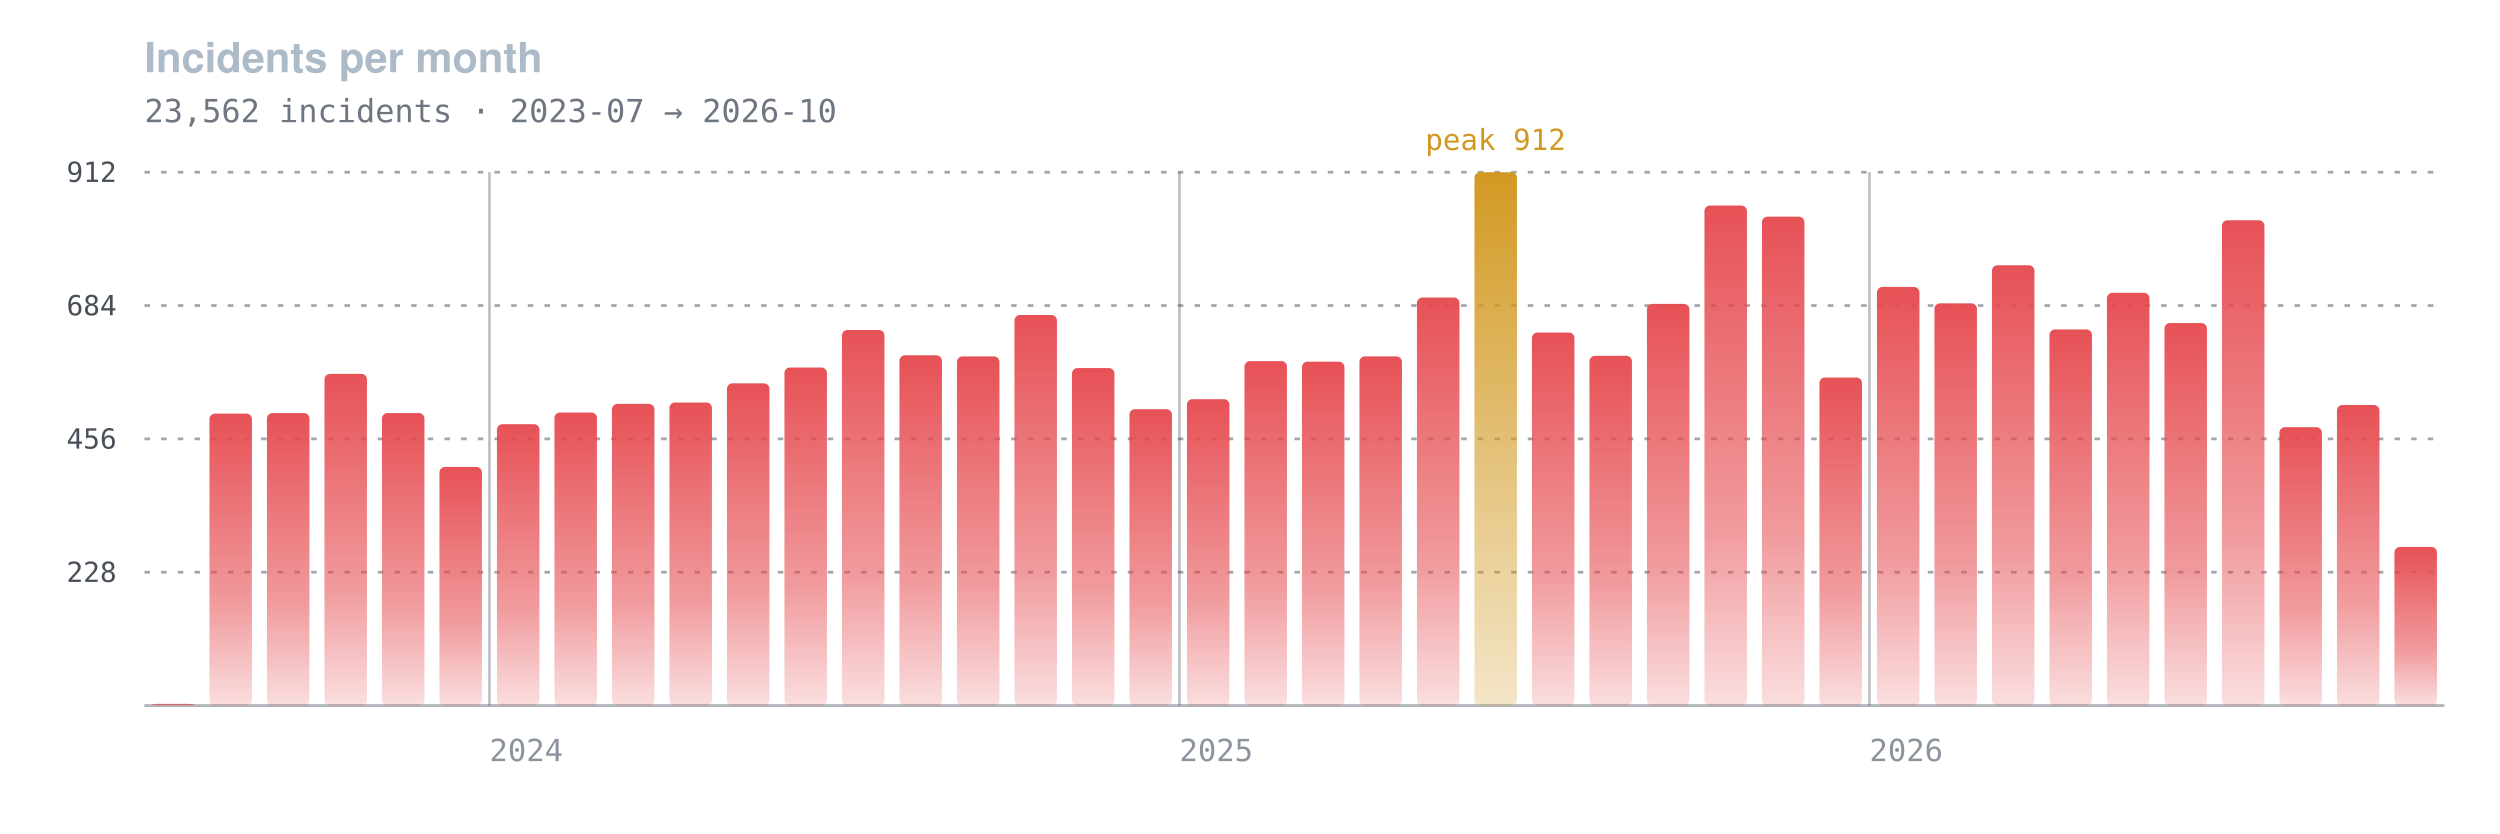
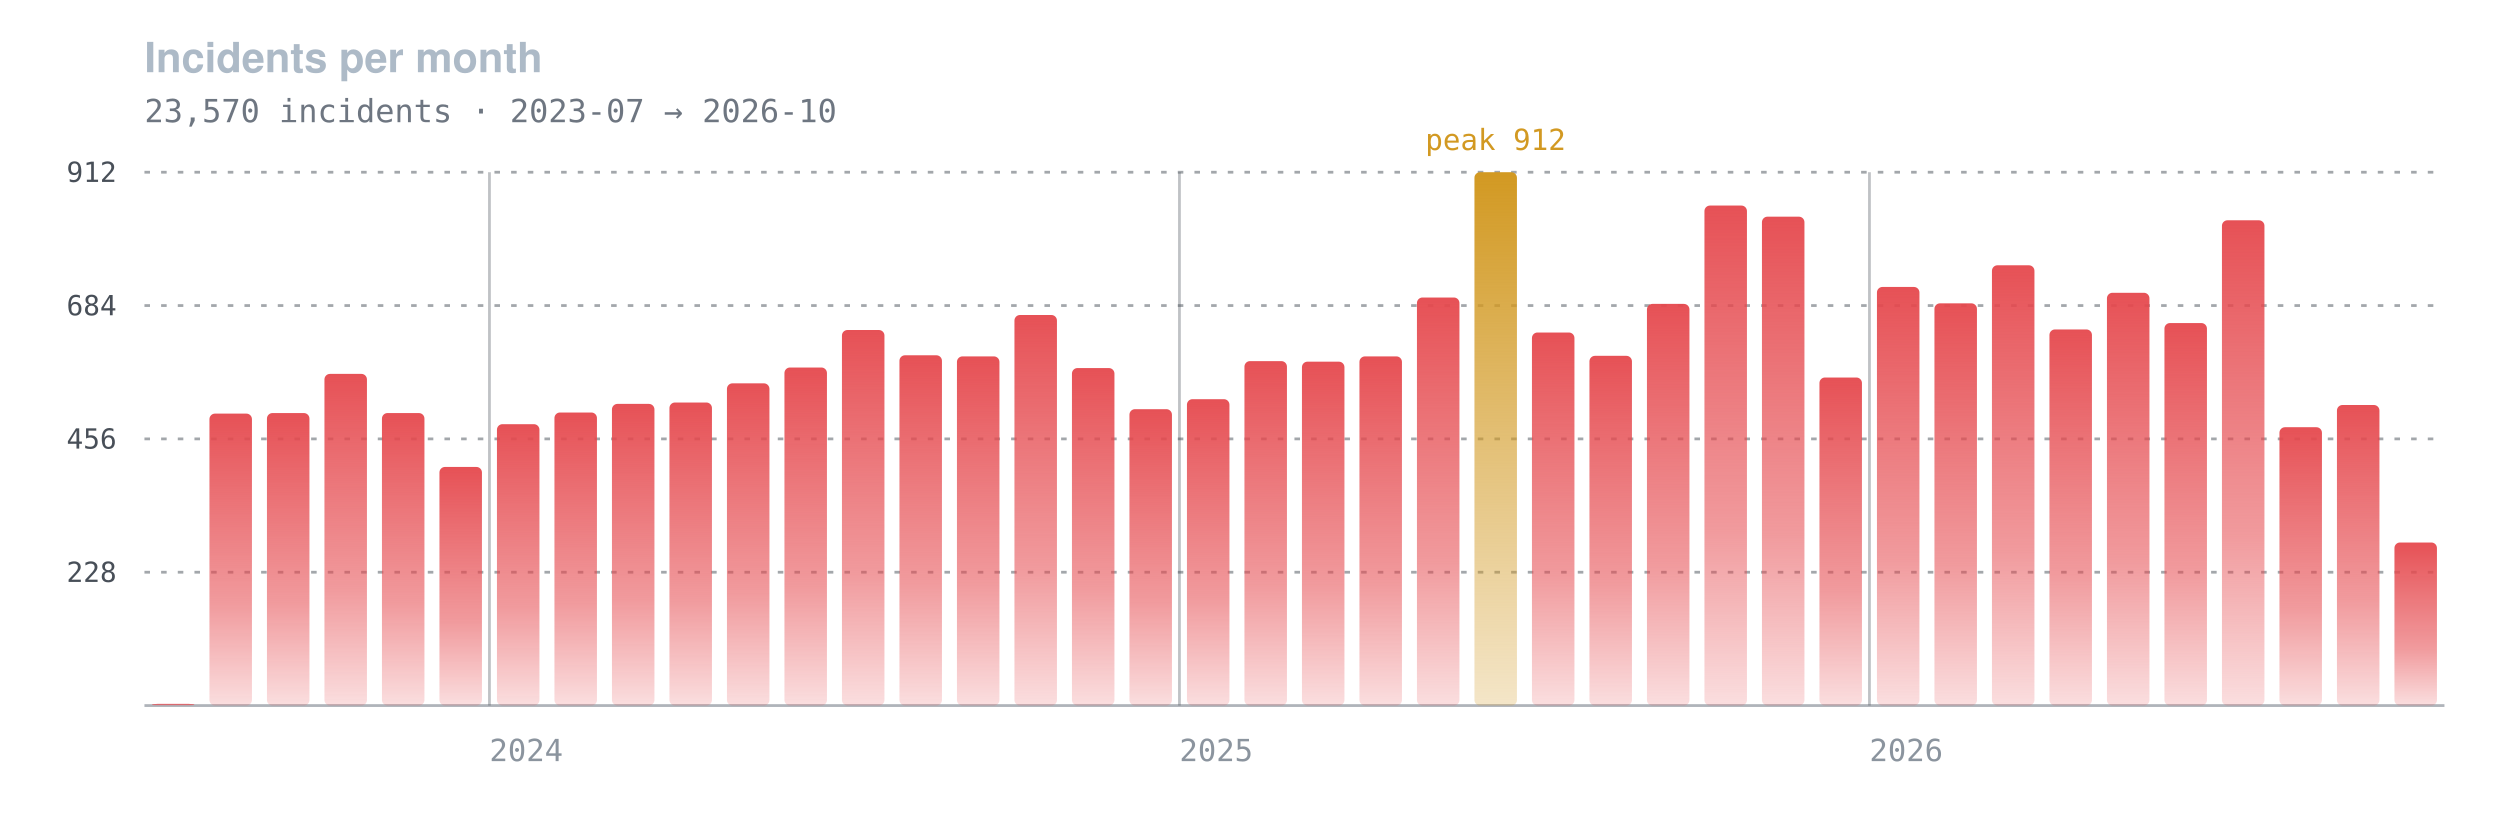
<svg xmlns="http://www.w3.org/2000/svg" viewBox="0 0 900 300" width="900" height="300" role="img">
  <defs>
    <linearGradient id="bg" x1="0" y1="0" x2="0" y2="1">
      <stop offset="0%" stop-color="#e5484d" stop-opacity="0.95" />
      <stop offset="65%" stop-color="#e5484d" stop-opacity="0.55" />
      <stop offset="100%" stop-color="#e5484d" stop-opacity="0.18" />
    </linearGradient>
    <linearGradient id="pk" x1="0" y1="0" x2="0" y2="1">
      <stop offset="0%" stop-color="#d29922" stop-opacity="1" />
      <stop offset="100%" stop-color="#d29922" stop-opacity="0.25" />
    </linearGradient>
  </defs>
  <text x="52" y="26" fill="#adbac7" font-size="15" font-family="-apple-system,BlinkMacSystemFont,Segoe UI,Helvetica,Arial,sans-serif" font-weight="600">Incidents per month</text>
-   <text x="52" y="44" fill="#6e7681" font-size="11.5" font-family="ui-monospace,SFMono-Regular,Menlo,Consolas,monospace">23,562 incidents · 2023-07 → 2026-10</text>
+   <text x="52" y="44" fill="#6e7681" font-size="11.5" font-family="ui-monospace,SFMono-Regular,Menlo,Consolas,monospace">23,570 incidents · 2023-07 → 2026-10</text>
  <line x1="52" y1="206.0" x2="880" y2="206.0" stroke="#484f58" stroke-width="1" stroke-dasharray="2 4" opacity="0.5" />
  <text x="42" y="209.5" fill="#484f58" font-size="10" font-family="ui-monospace,SFMono-Regular,Menlo,Consolas,monospace" text-anchor="end">228</text>
  <line x1="52" y1="158.0" x2="880" y2="158.0" stroke="#484f58" stroke-width="1" stroke-dasharray="2 4" opacity="0.5" />
  <text x="42" y="161.5" fill="#484f58" font-size="10" font-family="ui-monospace,SFMono-Regular,Menlo,Consolas,monospace" text-anchor="end">456</text>
  <line x1="52" y1="110.0" x2="880" y2="110.0" stroke="#484f58" stroke-width="1" stroke-dasharray="2 4" opacity="0.5" />
  <text x="42" y="113.5" fill="#484f58" font-size="10" font-family="ui-monospace,SFMono-Regular,Menlo,Consolas,monospace" text-anchor="end">684</text>
  <line x1="52" y1="62.0" x2="880" y2="62.0" stroke="#484f58" stroke-width="1" stroke-dasharray="2 4" opacity="0.5" />
  <text x="42" y="65.5" fill="#484f58" font-size="10" font-family="ui-monospace,SFMono-Regular,Menlo,Consolas,monospace" text-anchor="end">912</text>
  <line x1="52" y1="254" x2="880" y2="254" stroke="#6e7681" stroke-width="1" opacity="0.55" />
  <rect x="54.7" y="253.4" width="15.3" height="0.6" rx="2" fill="url(#bg)" />
  <rect x="75.4" y="148.9" width="15.3" height="105.1" rx="2" fill="url(#bg)" />
  <rect x="96.1" y="148.7" width="15.3" height="105.3" rx="2" fill="url(#bg)" />
  <rect x="116.8" y="134.6" width="15.3" height="119.4" rx="2" fill="url(#bg)" />
  <rect x="137.5" y="148.7" width="15.3" height="105.3" rx="2" fill="url(#bg)" />
  <rect x="158.2" y="168.1" width="15.3" height="85.9" rx="2" fill="url(#bg)" />
  <rect x="178.9" y="152.7" width="15.3" height="101.3" rx="2" fill="url(#bg)" />
  <line x1="176.2" y1="62" x2="176.2" y2="254" stroke="#484f58" stroke-width="1" opacity="0.35" />
  <text x="176.2" y="274" fill="#8b949e" font-size="11" font-family="ui-monospace,SFMono-Regular,Menlo,Consolas,monospace">2024</text>
  <rect x="199.6" y="148.5" width="15.3" height="105.5" rx="2" fill="url(#bg)" />
  <rect x="220.3" y="145.4" width="15.3" height="108.6" rx="2" fill="url(#bg)" />
  <rect x="241.0" y="144.9" width="15.3" height="109.1" rx="2" fill="url(#bg)" />
  <rect x="261.7" y="138.0" width="15.3" height="116.0" rx="2" fill="url(#bg)" />
  <rect x="282.4" y="132.3" width="15.3" height="121.7" rx="2" fill="url(#bg)" />
  <rect x="303.1" y="118.8" width="15.3" height="135.2" rx="2" fill="url(#bg)" />
  <rect x="323.8" y="127.9" width="15.3" height="126.1" rx="2" fill="url(#bg)" />
  <rect x="344.5" y="128.3" width="15.3" height="125.7" rx="2" fill="url(#bg)" />
  <rect x="365.2" y="113.4" width="15.3" height="140.6" rx="2" fill="url(#bg)" />
  <rect x="385.9" y="132.5" width="15.3" height="121.5" rx="2" fill="url(#bg)" />
  <rect x="406.6" y="147.3" width="15.3" height="106.7" rx="2" fill="url(#bg)" />
  <rect x="427.3" y="143.7" width="15.3" height="110.3" rx="2" fill="url(#bg)" />
  <line x1="424.6" y1="62" x2="424.6" y2="254" stroke="#484f58" stroke-width="1" opacity="0.35" />
  <text x="424.6" y="274" fill="#8b949e" font-size="11" font-family="ui-monospace,SFMono-Regular,Menlo,Consolas,monospace">2025</text>
  <rect x="448.0" y="130.0" width="15.3" height="124.0" rx="2" fill="url(#bg)" />
  <rect x="468.7" y="130.2" width="15.3" height="123.8" rx="2" fill="url(#bg)" />
  <rect x="489.4" y="128.3" width="15.3" height="125.7" rx="2" fill="url(#bg)" />
  <rect x="510.1" y="107.1" width="15.3" height="146.9" rx="2" fill="url(#bg)" />
  <rect x="530.8" y="62.0" width="15.3" height="192.0" rx="2" fill="url(#pk)" />
  <rect x="551.5" y="119.7" width="15.3" height="134.3" rx="2" fill="url(#bg)" />
  <rect x="572.2" y="128.1" width="15.3" height="125.9" rx="2" fill="url(#bg)" />
  <rect x="592.9" y="109.4" width="15.3" height="144.6" rx="2" fill="url(#bg)" />
  <rect x="613.6" y="74.0" width="15.3" height="180.0" rx="2" fill="url(#bg)" />
  <rect x="634.3" y="78.0" width="15.3" height="176.0" rx="2" fill="url(#bg)" />
  <rect x="655.0" y="135.9" width="15.3" height="118.1" rx="2" fill="url(#bg)" />
  <rect x="675.7" y="103.3" width="15.3" height="150.7" rx="2" fill="url(#bg)" />
  <line x1="673.0" y1="62" x2="673.0" y2="254" stroke="#484f58" stroke-width="1" opacity="0.35" />
  <text x="673.0" y="274" fill="#8b949e" font-size="11" font-family="ui-monospace,SFMono-Regular,Menlo,Consolas,monospace">2026</text>
  <rect x="696.4" y="109.2" width="15.3" height="144.8" rx="2" fill="url(#bg)" />
  <rect x="717.1" y="95.5" width="15.3" height="158.5" rx="2" fill="url(#bg)" />
  <rect x="737.8" y="118.6" width="15.3" height="135.4" rx="2" fill="url(#bg)" />
  <rect x="758.5" y="105.4" width="15.3" height="148.6" rx="2" fill="url(#bg)" />
  <rect x="779.2" y="116.3" width="15.3" height="137.7" rx="2" fill="url(#bg)" />
  <rect x="799.9" y="79.3" width="15.3" height="174.7" rx="2" fill="url(#bg)" />
  <rect x="820.6" y="153.8" width="15.3" height="100.2" rx="2" fill="url(#bg)" />
  <rect x="841.3" y="145.8" width="15.3" height="108.2" rx="2" fill="url(#bg)" />
-   <rect x="862.0" y="196.9" width="15.3" height="57.1" rx="2" fill="url(#bg)" />
+   <rect x="862.0" y="195.3" width="15.3" height="58.7" rx="2" fill="url(#bg)" />
  <text x="538.4" y="54.0" fill="#d29922" font-size="10.5" font-family="ui-monospace,SFMono-Regular,Menlo,Consolas,monospace" text-anchor="middle">peak 912</text>
</svg>
